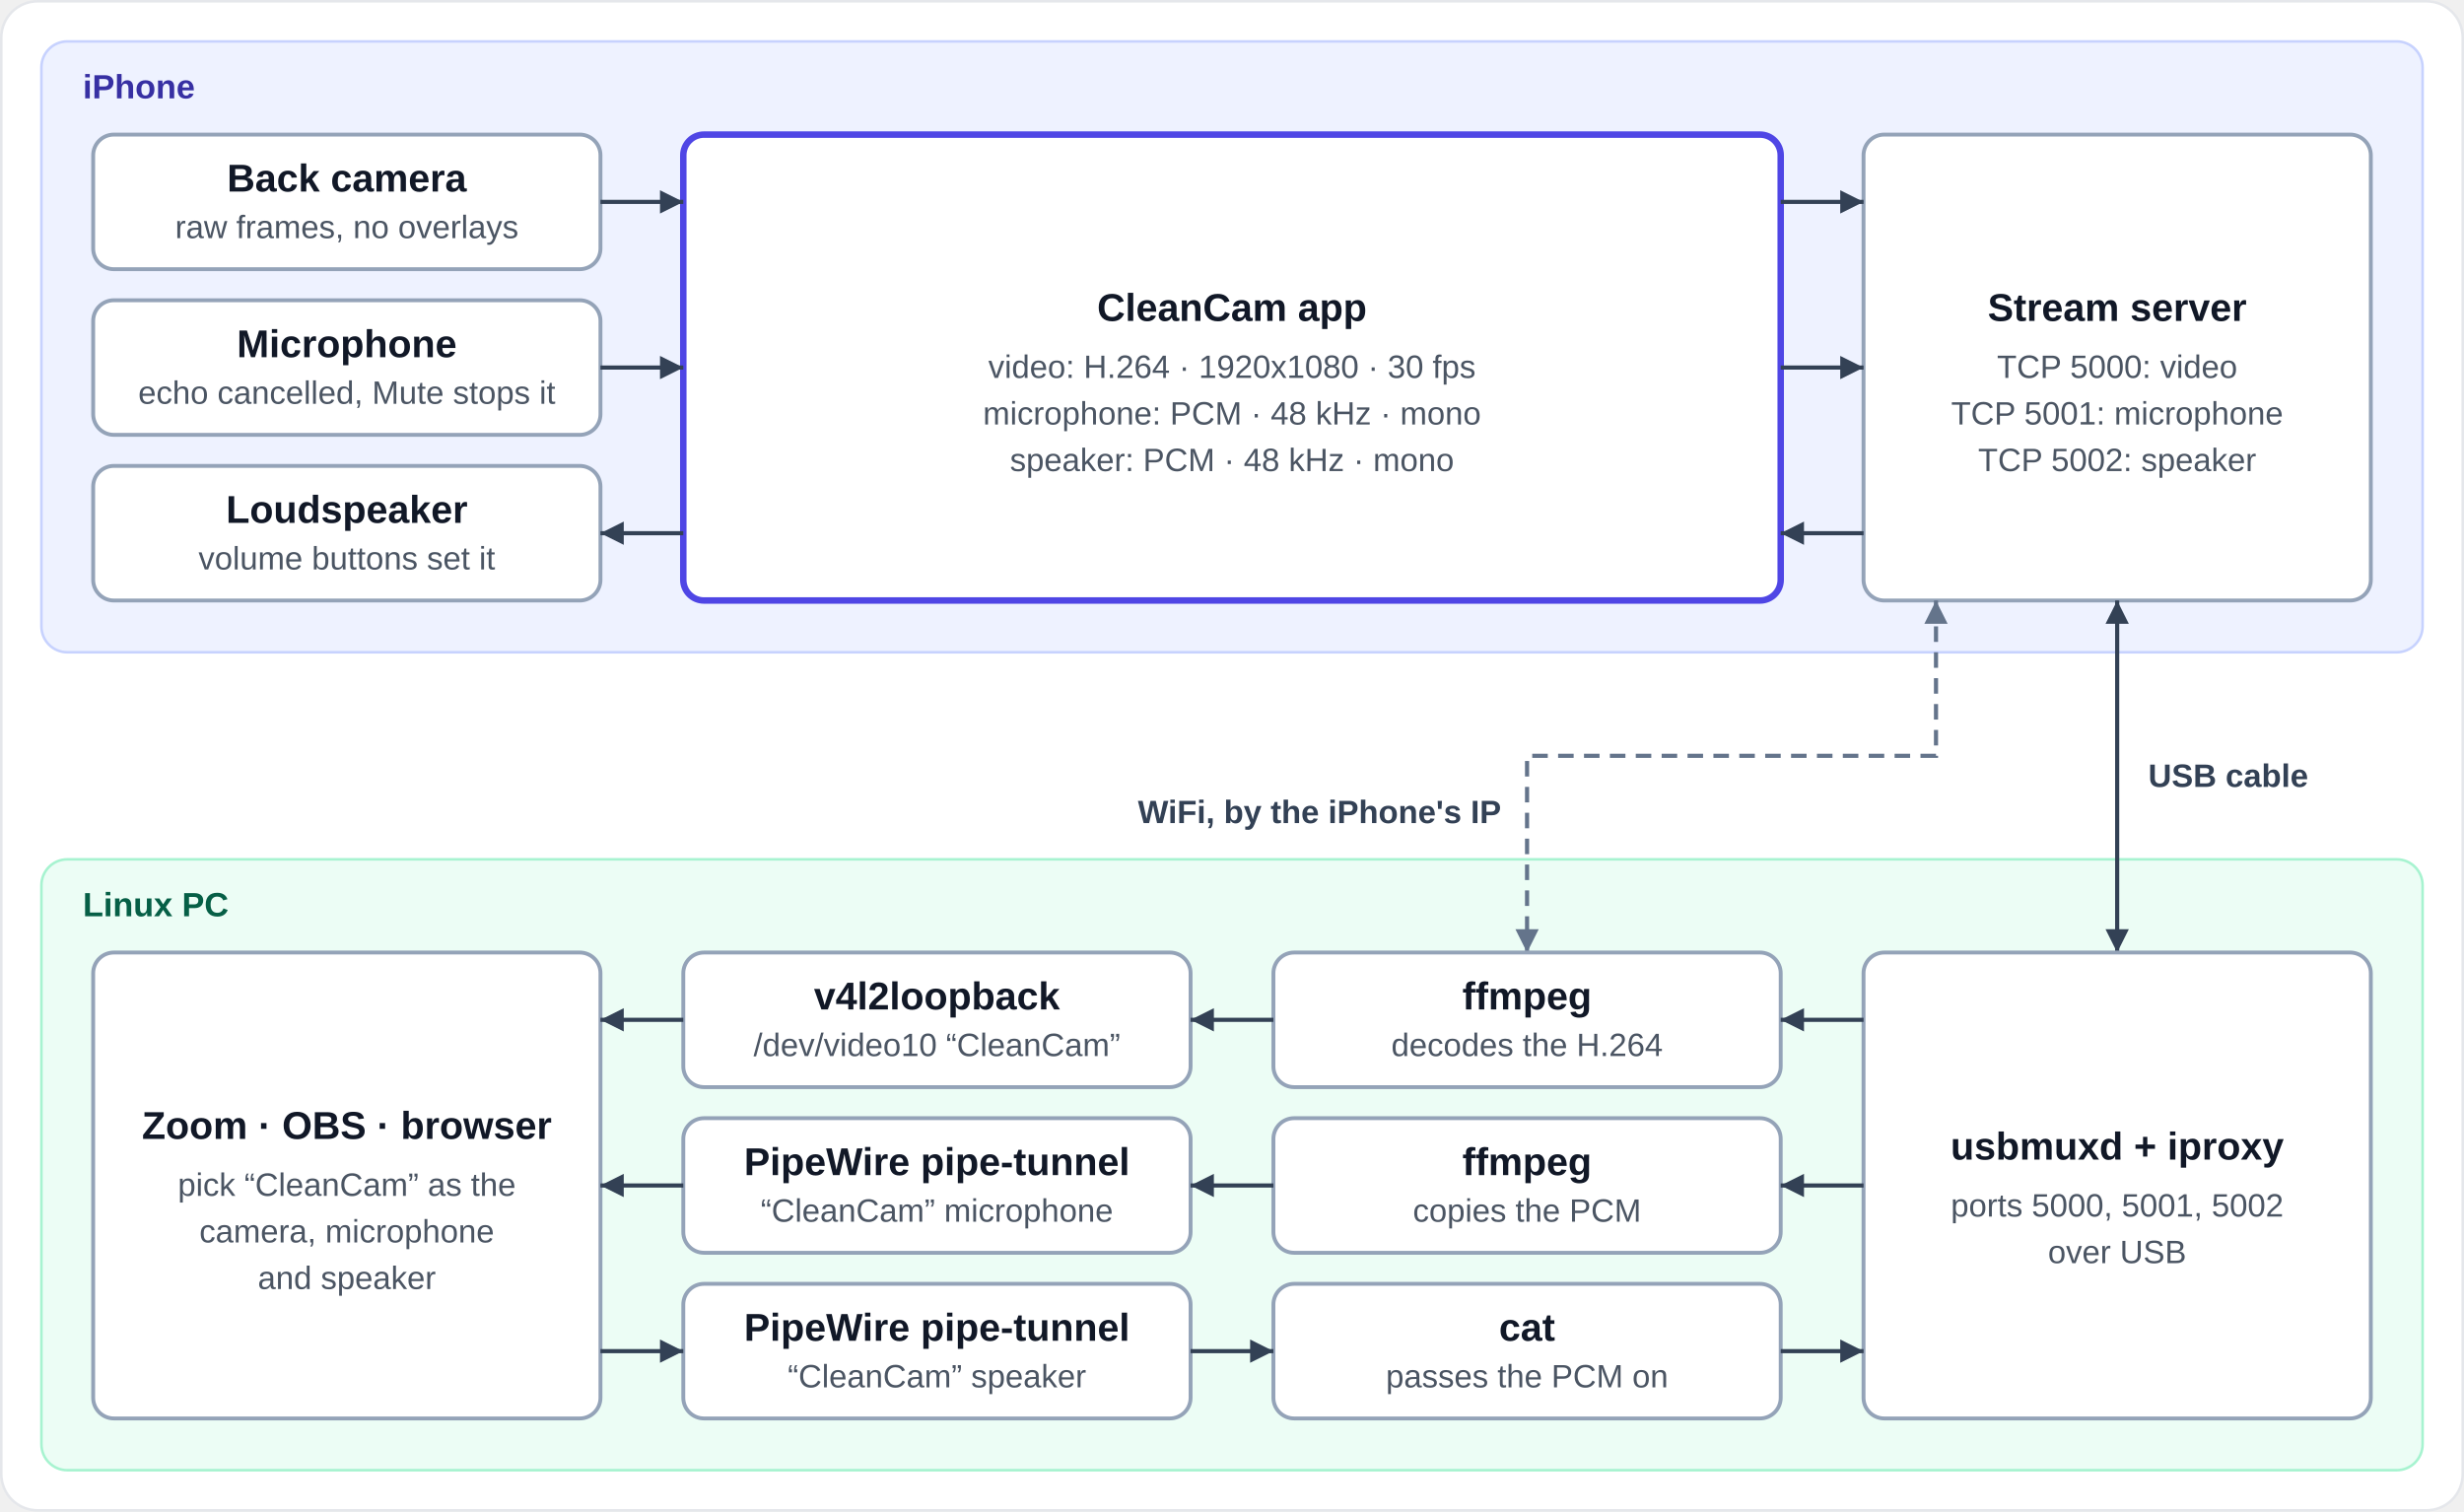
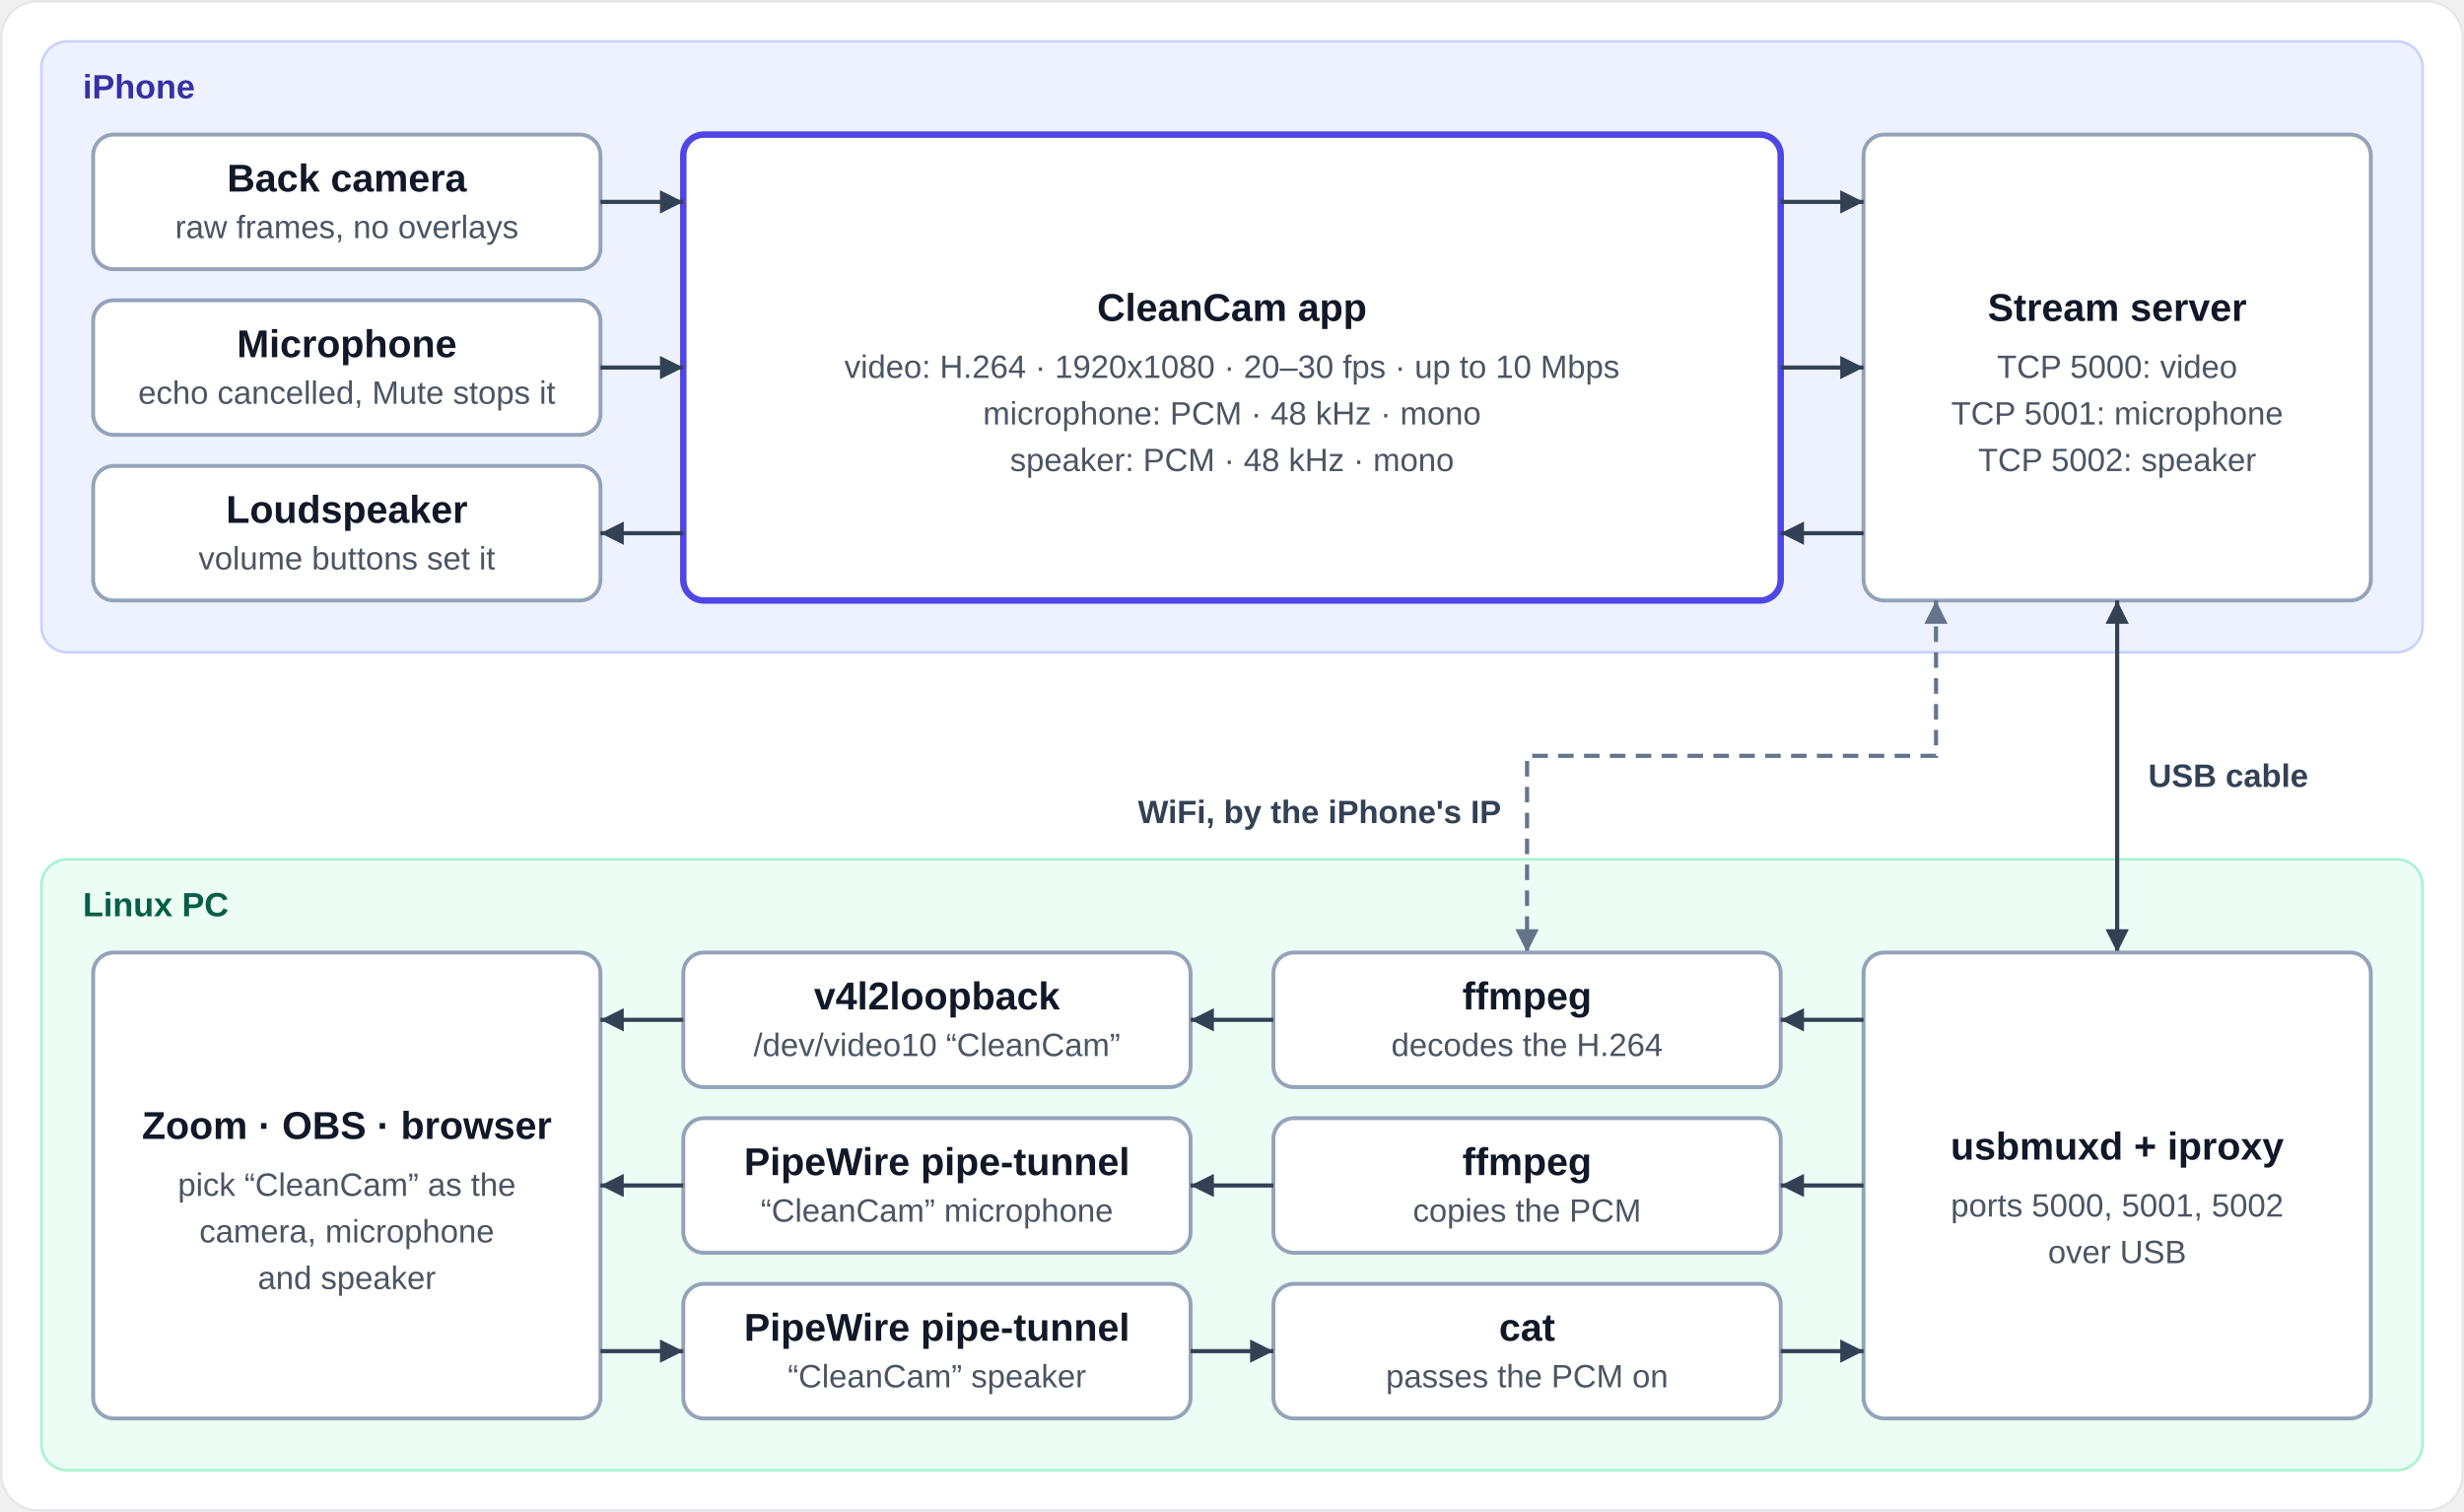
<svg xmlns="http://www.w3.org/2000/svg" width="952" height="584" viewBox="0 0 952 584">
  <style>
    text { font-family: 'Liberation Sans', Arial, Helvetica, sans-serif; }
    .bg { fill: #ffffff; stroke: #e5e7eb; }
    .lane-phone { fill: #eef2ff; stroke: #c7d2fe; }
    .lane-pc { fill: #ecfdf5; stroke: #a7f3d0; }
    .lane-label { font-size: 13px; font-weight: 700; }
    .phone { fill: #3730a3; }
    .pc { fill: #065f46; }
    .box { fill: #ffffff; stroke: #94a3b8; stroke-width: 1.5; }
    .key { stroke: #4f46e5; stroke-width: 2.5; }
    .title { font-size: 15px; font-weight: 700; fill: #111827; }
    .sub { font-size: 12.5px; fill: #4b5563; }
    .edge { fill: none; stroke: #334155; stroke-width: 1.6; }
    .alt { fill: none; stroke: #64748b; stroke-width: 1.6; stroke-dasharray: 6 4; }
    .label { font-size: 12.5px; font-weight: 700; fill: #334155; }
  </style>
  <defs>
    <marker id="arrow" viewBox="0 0 10 10" refX="10" refY="5" markerWidth="9" markerHeight="9" markerUnits="userSpaceOnUse" orient="auto">
      <path d="M0,0 L10,5 L0,10 z" fill="#334155" />
    </marker>
    <marker id="arrow-back" viewBox="0 0 10 10" refX="0" refY="5" markerWidth="9" markerHeight="9" markerUnits="userSpaceOnUse" orient="auto">
      <path d="M10,0 L0,5 L10,10 z" fill="#334155" />
    </marker>
    <marker id="arrow-alt" viewBox="0 0 10 10" refX="10" refY="5" markerWidth="9" markerHeight="9" markerUnits="userSpaceOnUse" orient="auto">
      <path d="M0,0 L10,5 L0,10 z" fill="#64748b" />
    </marker>
    <marker id="arrow-alt-back" viewBox="0 0 10 10" refX="0" refY="5" markerWidth="9" markerHeight="9" markerUnits="userSpaceOnUse" orient="auto">
      <path d="M10,0 L0,5 L10,10 z" fill="#64748b" />
    </marker>
  </defs>
  <rect class="bg" x="0.5" y="0.5" width="951" height="583" rx="14" />
  <rect class="lane-phone" x="16" y="16" width="920" height="236" rx="10" />
  <text class="lane-label phone" x="32" y="38">iPhone</text>
  <rect class="lane-pc" x="16" y="332" width="920" height="236" rx="10" />
  <text class="lane-label pc" x="32" y="354">Linux PC</text>
  <rect class="box" x="36" y="52" width="196" height="52" rx="8" />
  <text class="title" x="134" y="74" text-anchor="middle">Back camera</text>
  <text class="sub" x="134" y="92" text-anchor="middle">raw frames, no overlays</text>
  <rect class="box" x="36" y="116" width="196" height="52" rx="8" />
  <text class="title" x="134" y="138" text-anchor="middle">Microphone</text>
  <text class="sub" x="134" y="156" text-anchor="middle">echo cancelled, Mute stops it</text>
  <rect class="box" x="36" y="180" width="196" height="52" rx="8" />
  <text class="title" x="134" y="202" text-anchor="middle">Loudspeaker</text>
  <text class="sub" x="134" y="220" text-anchor="middle">volume buttons set it</text>
  <rect class="box key" x="264" y="52" width="424" height="180" rx="8" />
  <text class="title" x="476" y="124" text-anchor="middle">CleanCam app</text>
-   <text class="sub" x="476" y="146" text-anchor="middle">video: H.264 · 1920x1080 · 30 fps</text>
+   <text class="sub" x="476" y="146" text-anchor="middle">video: H.264 · 1920x1080 · 20–30 fps · up to 10 Mbps</text>
  <text class="sub" x="476" y="164" text-anchor="middle">microphone: PCM · 48 kHz · mono</text>
  <text class="sub" x="476" y="182" text-anchor="middle">speaker: PCM · 48 kHz · mono</text>
  <rect class="box" x="720" y="52" width="196" height="180" rx="8" />
  <text class="title" x="818" y="124" text-anchor="middle">Stream server</text>
  <text class="sub" x="818" y="146" text-anchor="middle">TCP 5000: video</text>
  <text class="sub" x="818" y="164" text-anchor="middle">TCP 5001: microphone</text>
  <text class="sub" x="818" y="182" text-anchor="middle">TCP 5002: speaker</text>
  <path class="edge" d="M232,78 H264" marker-end="url(#arrow)" />
  <path class="edge" d="M232,142 H264" marker-end="url(#arrow)" />
  <path class="edge" d="M264,206 H232" marker-end="url(#arrow)" />
  <path class="edge" d="M688,78 H720" marker-end="url(#arrow)" />
  <path class="edge" d="M688,142 H720" marker-end="url(#arrow)" />
  <path class="edge" d="M720,206 H688" marker-end="url(#arrow)" />
  <path class="edge" d="M818,232 V368" marker-start="url(#arrow-back)" marker-end="url(#arrow)" />
  <text class="label" x="830" y="304">USB cable</text>
  <path class="alt" d="M748,232 V292 H590 V368" marker-start="url(#arrow-alt-back)" marker-end="url(#arrow-alt)" />
  <text class="label" x="580" y="318" text-anchor="end">WiFi, by the iPhone's IP</text>
  <rect class="box" x="720" y="368" width="196" height="180" rx="8" />
  <text class="title" x="818" y="448" text-anchor="middle">usbmuxd + iproxy</text>
  <text class="sub" x="818" y="470" text-anchor="middle">ports 5000, 5001, 5002</text>
  <text class="sub" x="818" y="488" text-anchor="middle">over USB</text>
  <rect class="box" x="492" y="368" width="196" height="52" rx="8" />
  <text class="title" x="590" y="390" text-anchor="middle">ffmpeg</text>
  <text class="sub" x="590" y="408" text-anchor="middle">decodes the H.264</text>
  <rect class="box" x="492" y="432" width="196" height="52" rx="8" />
  <text class="title" x="590" y="454" text-anchor="middle">ffmpeg</text>
  <text class="sub" x="590" y="472" text-anchor="middle">copies the PCM</text>
  <rect class="box" x="492" y="496" width="196" height="52" rx="8" />
  <text class="title" x="590" y="518" text-anchor="middle">cat</text>
  <text class="sub" x="590" y="536" text-anchor="middle">passes the PCM on</text>
  <rect class="box" x="264" y="368" width="196" height="52" rx="8" />
  <text class="title" x="362" y="390" text-anchor="middle">v4l2loopback</text>
  <text class="sub" x="362" y="408" text-anchor="middle">/dev/video10 “CleanCam”</text>
  <rect class="box" x="264" y="432" width="196" height="52" rx="8" />
  <text class="title" x="362" y="454" text-anchor="middle">PipeWire pipe-tunnel</text>
  <text class="sub" x="362" y="472" text-anchor="middle">“CleanCam” microphone</text>
  <rect class="box" x="264" y="496" width="196" height="52" rx="8" />
  <text class="title" x="362" y="518" text-anchor="middle">PipeWire pipe-tunnel</text>
  <text class="sub" x="362" y="536" text-anchor="middle">“CleanCam” speaker</text>
  <rect class="box" x="36" y="368" width="196" height="180" rx="8" />
  <text class="title" x="134" y="440" text-anchor="middle">Zoom · OBS · browser</text>
  <text class="sub" x="134" y="462" text-anchor="middle">pick “CleanCam” as the</text>
  <text class="sub" x="134" y="480" text-anchor="middle">camera, microphone</text>
  <text class="sub" x="134" y="498" text-anchor="middle">and speaker</text>
  <path class="edge" d="M720,394 H688" marker-end="url(#arrow)" />
  <path class="edge" d="M720,458 H688" marker-end="url(#arrow)" />
  <path class="edge" d="M688,522 H720" marker-end="url(#arrow)" />
  <path class="edge" d="M492,394 H460" marker-end="url(#arrow)" />
  <path class="edge" d="M492,458 H460" marker-end="url(#arrow)" />
  <path class="edge" d="M460,522 H492" marker-end="url(#arrow)" />
  <path class="edge" d="M264,394 H232" marker-end="url(#arrow)" />
  <path class="edge" d="M264,458 H232" marker-end="url(#arrow)" />
  <path class="edge" d="M232,522 H264" marker-end="url(#arrow)" />
</svg>
